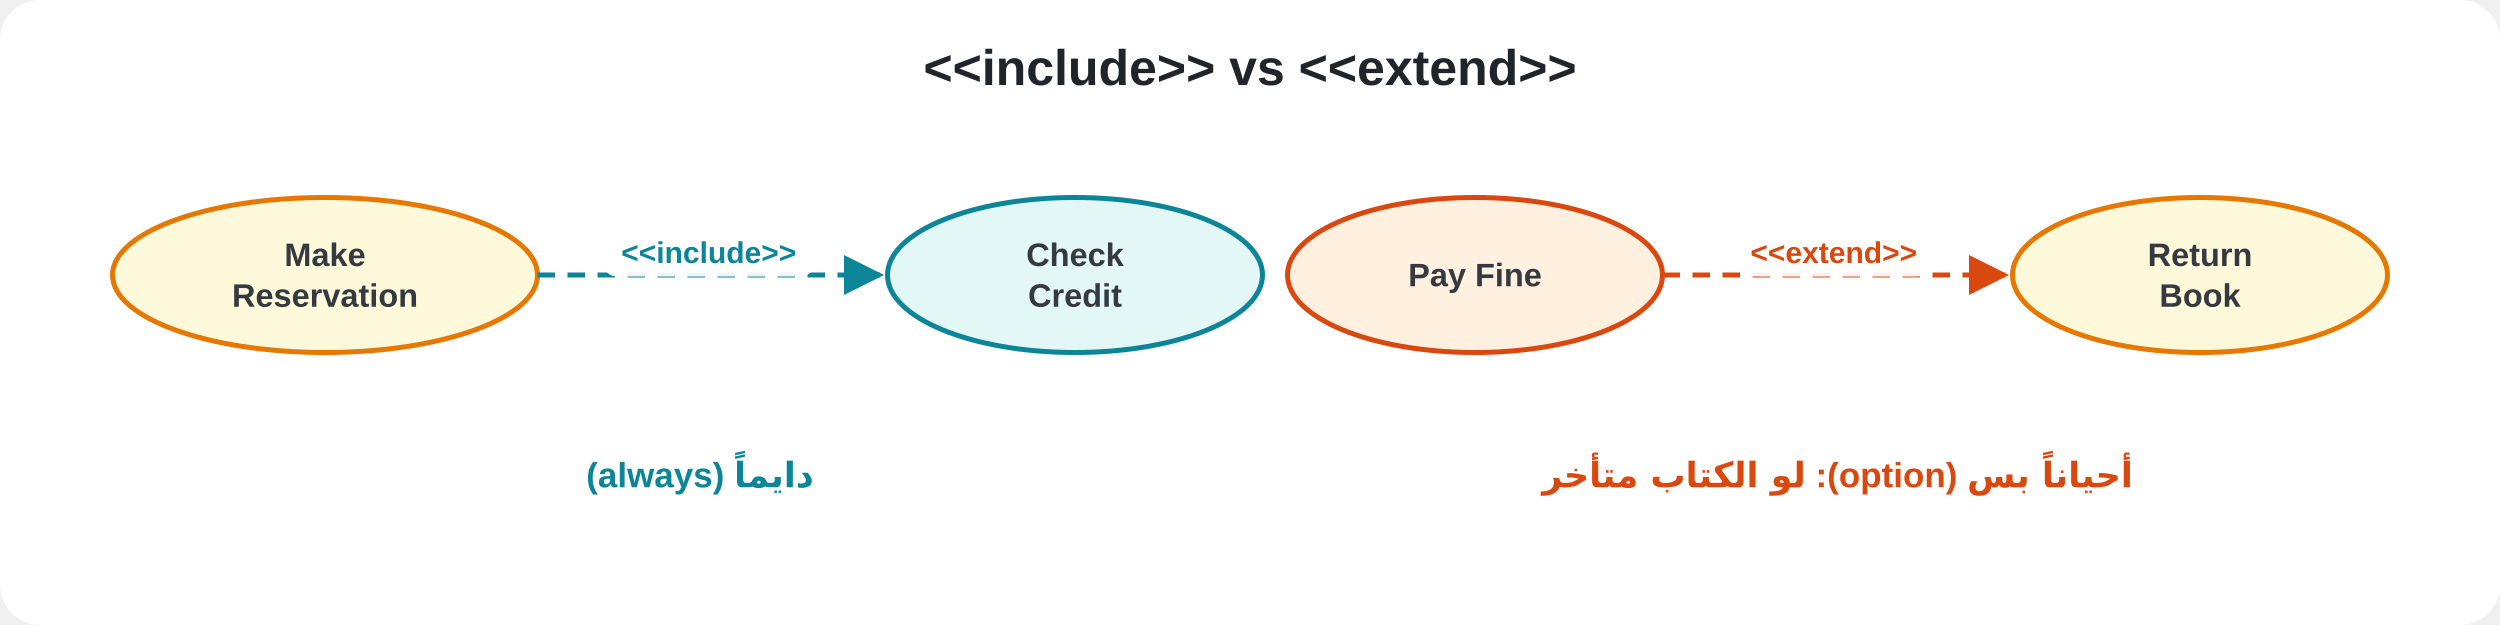
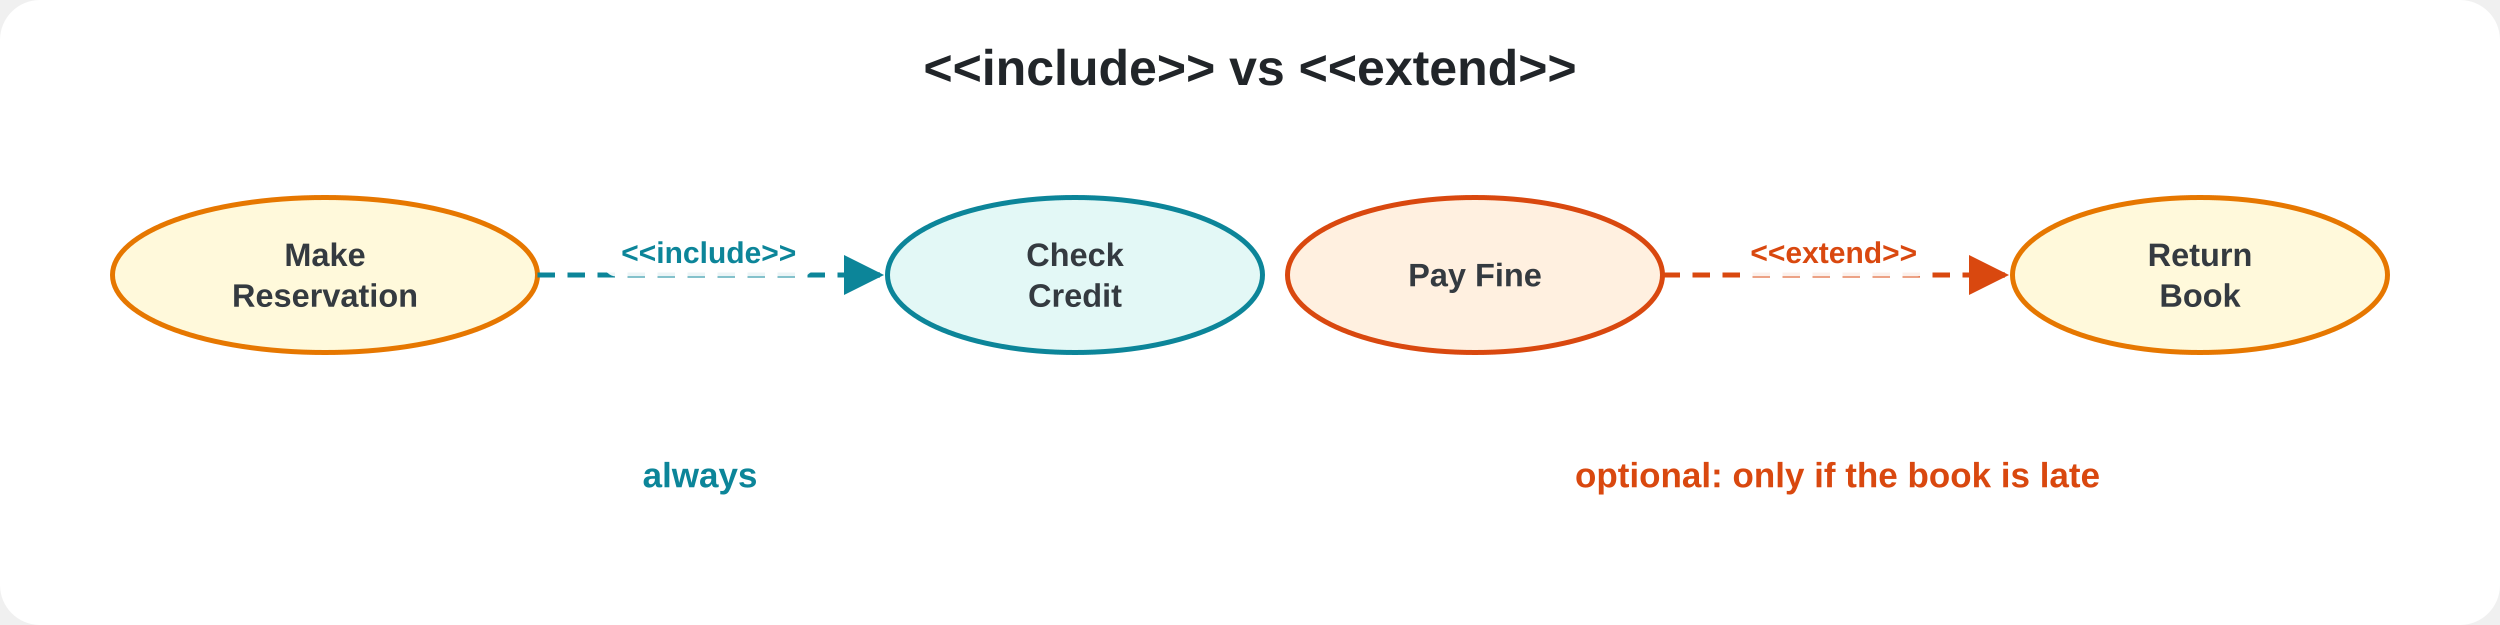
<svg xmlns="http://www.w3.org/2000/svg" width="1000" height="250" viewBox="0 0 1000 250">
+   <style>text{font-family:'Segoe UI',Tahoma,Arial,sans-serif}</style>
  <defs>
    <marker id="a0C8599" viewBox="0 0 10 10" refX="9" refY="5" markerWidth="8" markerHeight="8" orient="auto-start-reverse">
      <path d="M0 0 L10 5 L0 10 Z" fill="#0C8599" />
    </marker>
    <marker id="aD9480F" viewBox="0 0 10 10" refX="9" refY="5" markerWidth="8" markerHeight="8" orient="auto-start-reverse">
      <path d="M0 0 L10 5 L0 10 Z" fill="#D9480F" />
    </marker>
  </defs>
  <rect width="100%" height="100%" fill="white" rx="16" />
-   <text x="500.0" y="34" font-size="20" font-weight="700" text-anchor="middle" fill="#212529" style="font-family:'Segoe UI',Tahoma,Arial,sans-serif">&lt;&lt;include&gt;&gt; vs &lt;&lt;extend&gt;&gt;</text>
+   <text x="500.0" y="34" font-size="20" font-weight="700" text-anchor="middle" fill="#212529">&lt;&lt;include&gt;&gt; vs &lt;&lt;extend&gt;&gt;</text>
  <ellipse cx="130" cy="110" rx="85.0" ry="31.0" fill="#FFF9DB" stroke="#E67700" stroke-width="2" />
-   <text x="130" y="106.4" font-size="13" fill="#343a40" text-anchor="middle" font-weight="700" style="font-family:'Segoe UI',Tahoma,Arial,sans-serif">Make</text>
-   <text x="130" y="122.7" font-size="13" fill="#343a40" text-anchor="middle" font-weight="700" style="font-family:'Segoe UI',Tahoma,Arial,sans-serif">Reservation</text>
+   <text x="130" y="106.4" font-size="13" fill="#343a40" text-anchor="middle" font-weight="700">Make</text>
+   <text x="130" y="122.7" font-size="13" fill="#343a40" text-anchor="middle" font-weight="700">Reservation</text>
  <ellipse cx="430" cy="110" rx="75.0" ry="31.0" fill="#E3F8F6" stroke="#0C8599" stroke-width="2" />
-   <text x="430" y="106.4" font-size="13" fill="#343a40" text-anchor="middle" font-weight="700" style="font-family:'Segoe UI',Tahoma,Arial,sans-serif">Check</text>
-   <text x="430" y="122.7" font-size="13" fill="#343a40" text-anchor="middle" font-weight="700" style="font-family:'Segoe UI',Tahoma,Arial,sans-serif">Credit</text>
+   <text x="430" y="106.4" font-size="13" fill="#343a40" text-anchor="middle" font-weight="700">Check</text>
+   <text x="430" y="122.7" font-size="13" fill="#343a40" text-anchor="middle" font-weight="700">Credit</text>
  <line x1="215.0" y1="110.0" x2="352.0" y2="110.0" stroke="#0C8599" stroke-width="2" stroke-dasharray="7 5" marker-end="url(#a0C8599)" />
  <rect x="241.54" y="91.4" width="83.92" height="19.2" rx="5" fill="white" opacity=".92" />
-   <text x="283.5" y="105.2" font-size="12" fill="#0C8599" text-anchor="middle" font-weight="700" style="font-family:'Segoe UI',Tahoma,Arial,sans-serif">&lt;&lt;include&gt;&gt;</text>
-   <text direction="rtl" unicode-bidi="embed" x="280" y="194.9" font-size="14" fill="#0C8599" text-anchor="middle" font-weight="700" style="font-family:'Segoe UI',Tahoma,Arial,sans-serif">دايماً (always)</text>
+   <text x="283.5" y="105.2" font-size="12" fill="#0C8599" text-anchor="middle" font-weight="700">&lt;&lt;include&gt;&gt;</text>
+   <text x="280" y="194.9" font-size="14" fill="#0C8599" text-anchor="middle" font-weight="700">always</text>
  <ellipse cx="590" cy="110" rx="75.0" ry="31.0" fill="#FFF0E0" stroke="#D9480F" stroke-width="2" />
-   <text x="590" y="114.5" font-size="13" fill="#343a40" text-anchor="middle" font-weight="700" style="font-family:'Segoe UI',Tahoma,Arial,sans-serif">Pay Fine</text>
+   <text x="590" y="114.5" font-size="13" fill="#343a40" text-anchor="middle" font-weight="700">Pay Fine</text>
  <ellipse cx="880" cy="110" rx="75.0" ry="31.0" fill="#FFF9DB" stroke="#E67700" stroke-width="2" />
-   <text x="880" y="106.4" font-size="13" fill="#343a40" text-anchor="middle" font-weight="700" style="font-family:'Segoe UI',Tahoma,Arial,sans-serif">Return</text>
-   <text x="880" y="122.7" font-size="13" fill="#343a40" text-anchor="middle" font-weight="700" style="font-family:'Segoe UI',Tahoma,Arial,sans-serif">Book</text>
+   <text x="880" y="106.4" font-size="13" fill="#343a40" text-anchor="middle" font-weight="700">Return</text>
+   <text x="880" y="122.7" font-size="13" fill="#343a40" text-anchor="middle" font-weight="700">Book</text>
  <line x1="665.0" y1="110.0" x2="802.0" y2="110.0" stroke="#D9480F" stroke-width="2" stroke-dasharray="7 5" marker-end="url(#aD9480F)" />
  <rect x="694.9" y="91.4" width="77.2" height="19.2" rx="5" fill="white" opacity=".92" />
-   <text x="733.5" y="105.2" font-size="12" fill="#D9480F" text-anchor="middle" font-weight="700" style="font-family:'Segoe UI',Tahoma,Arial,sans-serif">&lt;&lt;extend&gt;&gt;</text>
-   <text direction="rtl" unicode-bidi="embed" x="735" y="194.9" font-size="14" fill="#D9480F" text-anchor="middle" font-weight="700" style="font-family:'Segoe UI',Tahoma,Arial,sans-serif">أحياناً بس (option): لو الكتاب متأخر</text>
+   <text x="733.5" y="105.2" font-size="12" fill="#D9480F" text-anchor="middle" font-weight="700">&lt;&lt;extend&gt;&gt;</text>
+   <text x="735" y="194.9" font-size="14" fill="#D9480F" text-anchor="middle" font-weight="700">optional: only if the book is late</text>
</svg>
